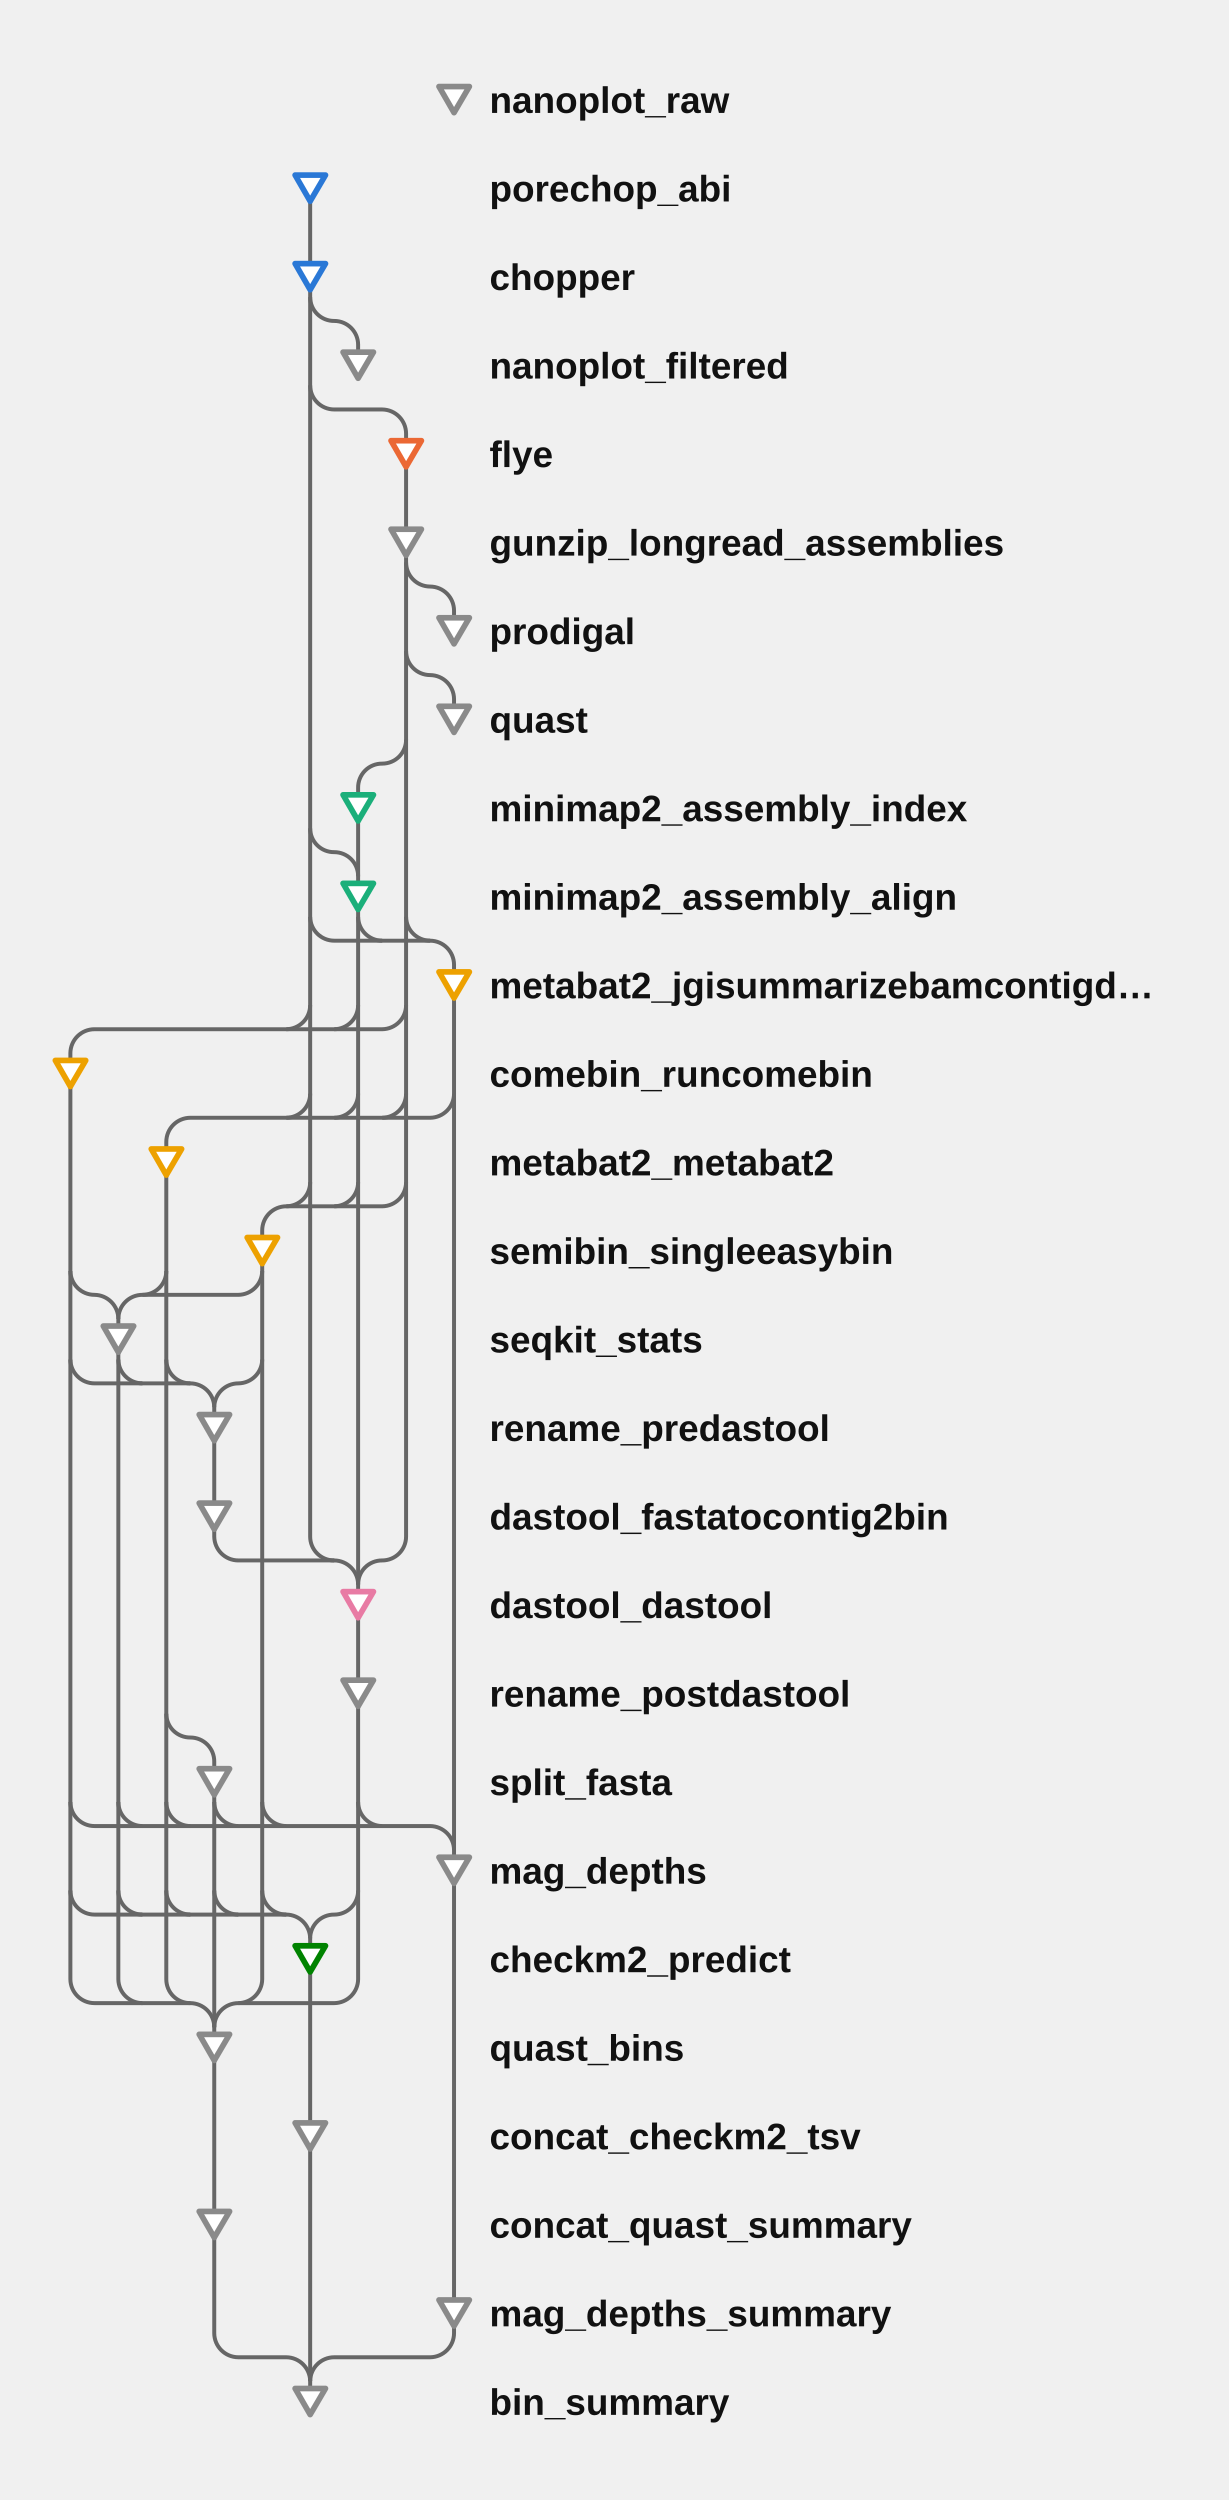
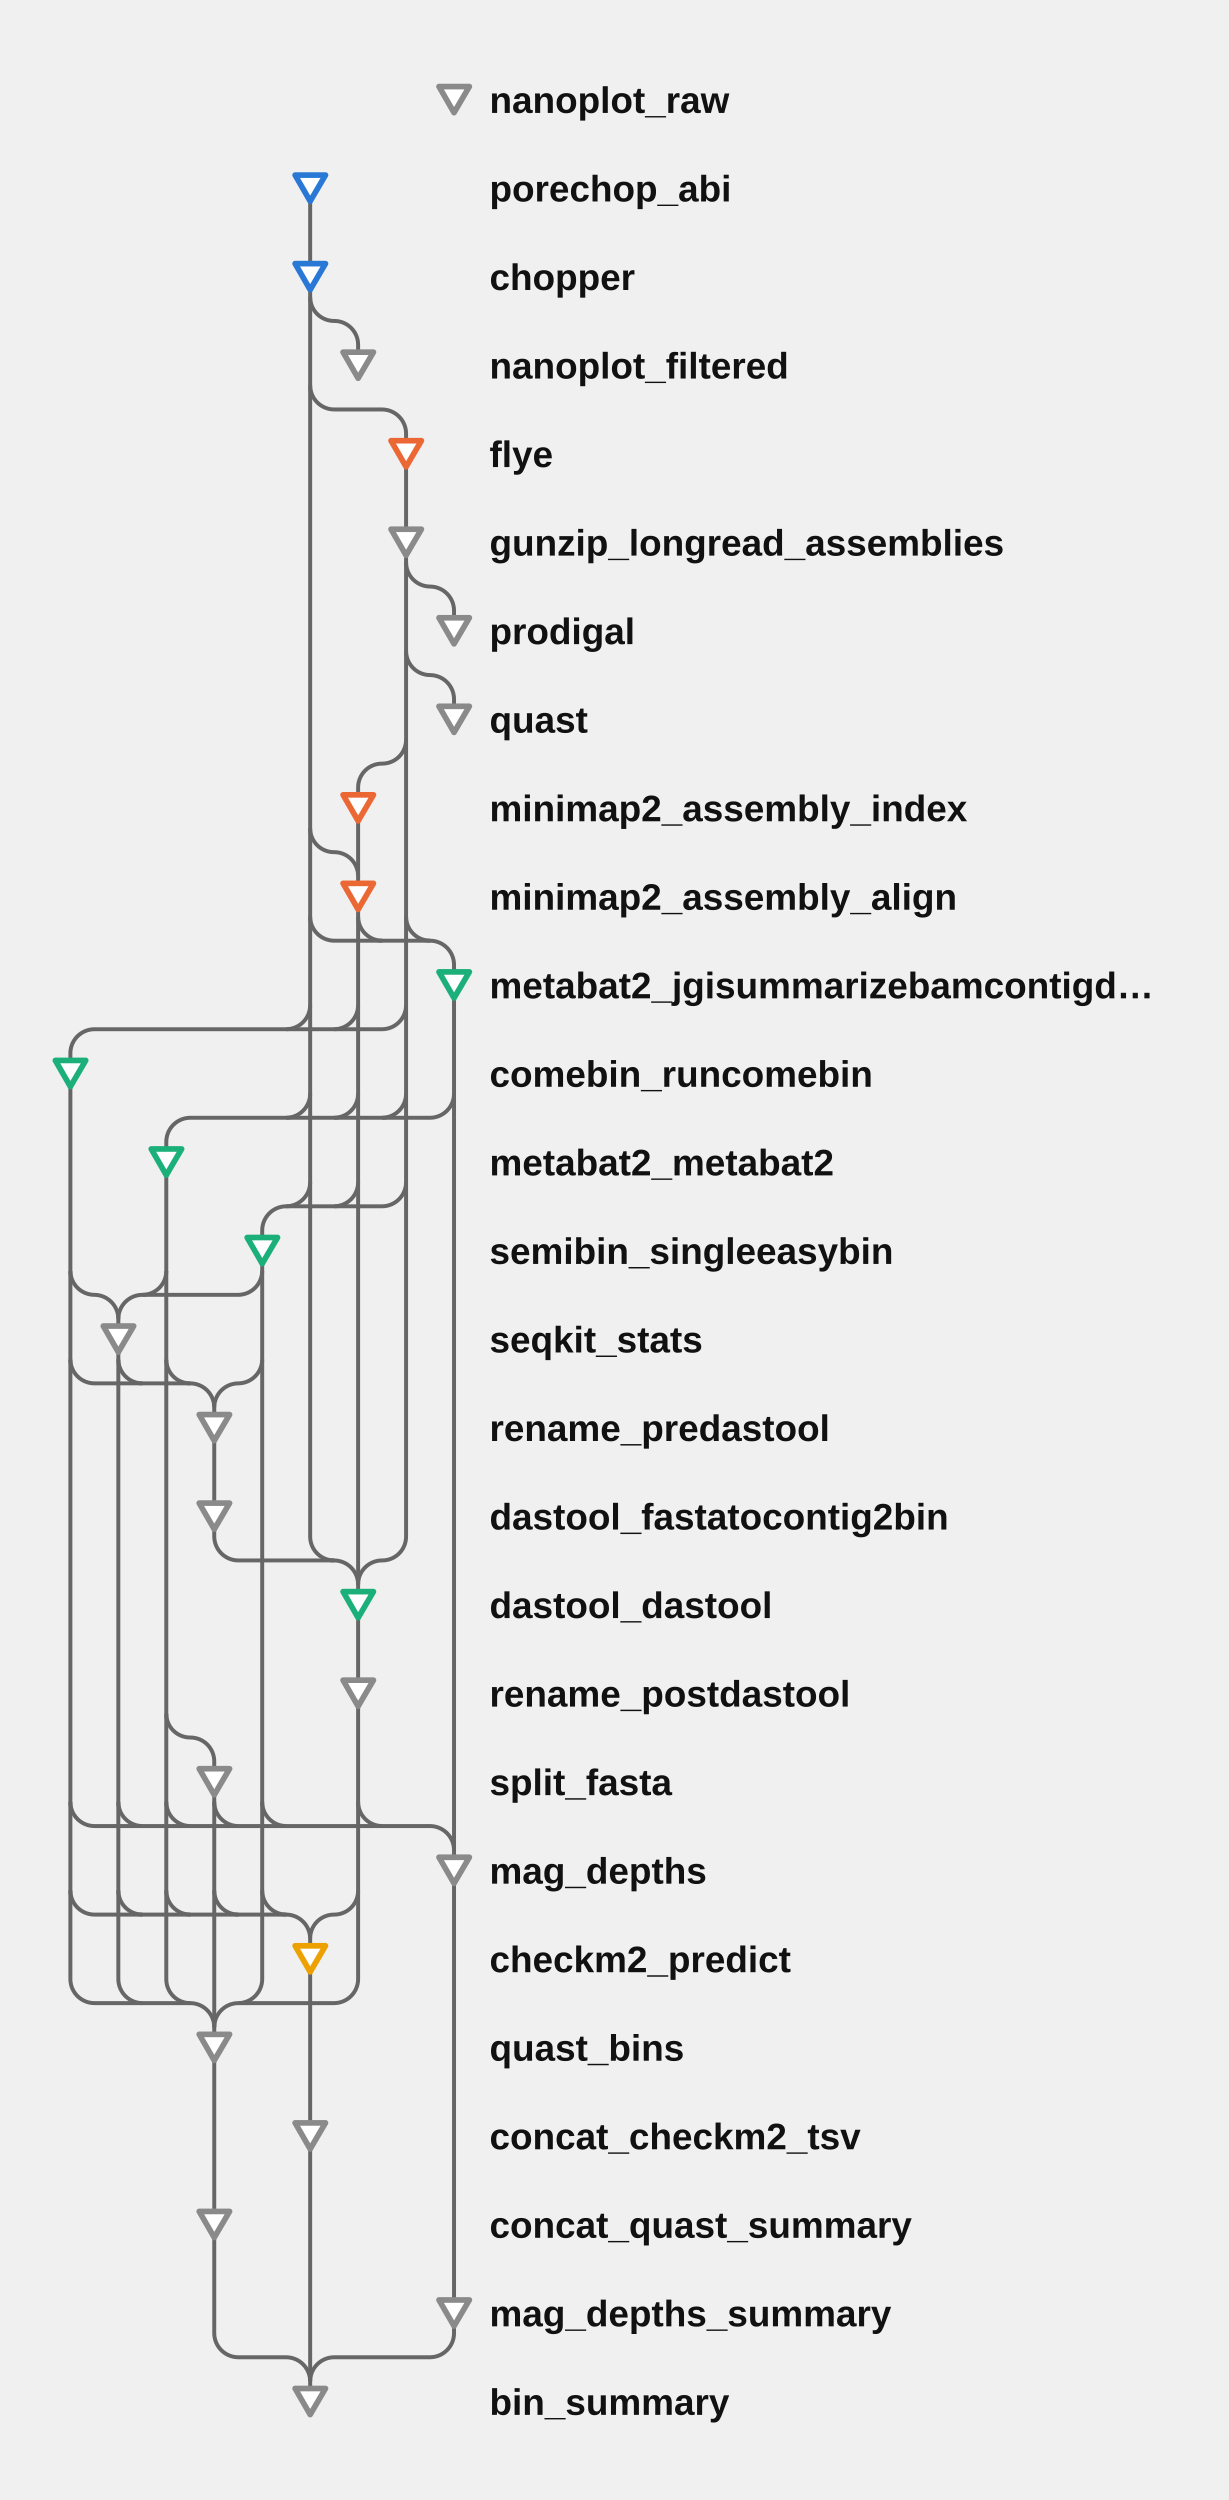
<svg xmlns="http://www.w3.org/2000/svg" width="433" height="881" viewBox="0 0 433 881">
  <g fill="none" stroke="#666666" stroke-width="1.4" stroke-linejoin="round" stroke-linecap="butt">
    <path d="M 109.3,70.9 L 109.3,92.9" />
    <path d="M 109.3,102.1 L 109.3,104.7 L 109.3,135.8 L 109.3,291.9 L 109.3,323.1 L 109.3,354.2 L 109.3,385.4 L 109.3,416.6 L 109.3,541.5 A 8.4,8.4 0 0 0 117.8,549.9" />
    <path d="M 109.3,685.7 L 109.3,683.1 A 8.5,8.5 0 0 0 100.9,674.7 L 84.0,674.7 L 67.1,674.7 L 50.2,674.7 L 33.3,674.7 A 8.5,8.5 0 0 1 24.8,666.2" />
    <path d="M 109.3,694.9 L 109.3,748.1" />
    <path d="M 109.3,757.3 L 109.3,839.1 L 109.3,841.7" />
    <path d="M 126.2,124.1 L 126.2,121.5 A 8.4,8.4 0 0 0 117.8,113.1 A 8.4,8.4 0 0 1 109.3,104.7" />
    <path d="M 126.2,280.1 L 126.2,277.6 A 8.4,8.4 0 0 1 134.7,269.1 A 8.4,8.4 0 0 0 143.1,260.6" />
    <path d="M 126.2,289.3 L 126.2,308.8 L 126.2,311.3" />
    <path d="M 126.2,320.5 L 126.2,323.1 L 126.2,354.2 L 126.2,385.4 L 126.2,416.6 L 126.2,558.4 L 126.2,560.9" />
    <path d="M 126.2,570.1 L 126.2,592.1" />
    <path d="M 126.2,601.3 L 126.2,635.0 L 126.2,666.2 L 126.2,697.5 A 8.5,8.5 0 0 1 117.8,705.9 L 84.0,705.9 A 8.5,8.5 0 0 0 75.5,714.4" />
    <path d="M 143.1,155.3 L 143.1,152.8 A 8.5,8.5 0 0 0 134.7,144.3 L 117.8,144.3 A 8.5,8.5 0 0 1 109.3,135.8" />
    <path d="M 143.1,164.5 L 143.1,186.5" />
    <path d="M 143.1,195.7 L 143.1,198.2 L 143.1,229.4 L 143.1,260.6 L 143.1,323.1 L 143.1,354.2 L 143.1,385.4 L 143.1,416.6 L 143.1,541.5 A 8.4,8.4 0 0 1 134.7,549.9 A 8.4,8.4 0 0 0 126.2,558.4" />
    <path d="M 160.0,217.7 L 160.0,215.2 A 8.5,8.5 0 0 0 151.6,206.7 A 8.5,8.5 0 0 1 143.1,198.2" />
    <path d="M 160.0,248.9 L 160.0,246.3 A 8.5,8.5 0 0 0 151.6,237.9 A 8.5,8.5 0 0 1 143.1,229.4" />
    <path d="M 160.0,342.5 L 160.0,339.9 A 8.5,8.5 0 0 0 151.6,331.5 L 134.7,331.5 L 117.8,331.5 A 8.5,8.5 0 0 1 109.3,323.1" />
    <path d="M 160.0,351.7 L 160.0,385.4 L 160.0,652.0 L 160.0,654.5" />
    <path d="M 160.0,663.7 L 160.0,810.5" />
    <path d="M 160.0,819.7 L 160.0,822.2 A 8.5,8.5 0 0 1 151.6,830.7 L 117.8,830.7 A 8.5,8.5 0 0 0 109.3,839.1" />
    <path d="M 24.8,373.7 L 24.8,371.1 A 8.5,8.5 0 0 1 33.3,362.7 L 100.9,362.7 L 117.8,362.7 L 134.7,362.7 A 8.5,8.5 0 0 0 143.1,354.2" />
    <path d="M 24.8,382.9 L 24.8,447.9 L 24.8,479.1 L 24.8,635.0 L 24.8,666.2 L 24.8,697.5 A 8.5,8.5 0 0 0 33.3,705.9 L 50.2,705.9 L 67.1,705.9 A 8.5,8.5 0 0 1 75.5,714.4" />
    <path d="M 58.6,404.9 L 58.6,402.4 A 8.5,8.5 0 0 1 67.1,393.9 L 100.9,393.9 L 117.8,393.9 L 134.7,393.9 L 151.6,393.9 A 8.5,8.5 0 0 0 160.0,385.4" />
    <path d="M 58.6,414.1 L 58.6,447.9 L 58.6,479.1 L 58.6,603.9 L 58.6,635.0 L 58.6,666.2 L 58.6,697.5 A 8.4,8.4 0 0 0 67.1,705.9" />
    <path d="M 92.4,436.1 L 92.4,433.6 A 8.5,8.5 0 0 1 100.9,425.1 L 117.8,425.1 L 134.7,425.1 A 8.5,8.5 0 0 0 143.1,416.6" />
    <path d="M 92.4,445.3 L 92.4,447.9 L 92.4,479.1 L 92.4,635.0 L 92.4,666.2 L 92.4,697.5 A 8.5,8.5 0 0 1 84.0,705.9" />
    <path d="M 41.7,467.3 L 41.7,464.8 A 8.5,8.5 0 0 0 33.3,456.3 A 8.5,8.5 0 0 1 24.8,447.9" />
    <path d="M 41.7,476.5 L 41.7,479.1 L 41.7,635.0 L 41.7,666.2 L 41.7,697.5 A 8.5,8.5 0 0 0 50.2,705.9" />
    <path d="M 75.5,498.5 L 75.5,495.9 A 8.5,8.5 0 0 0 67.1,487.5 L 50.2,487.5 L 33.3,487.5 A 8.5,8.5 0 0 1 24.8,479.1" />
    <path d="M 75.5,507.7 L 75.5,529.7" />
    <path d="M 75.5,538.9 L 75.5,541.5 A 8.5,8.5 0 0 0 84.0,549.9 L 117.8,549.9 A 8.5,8.5 0 0 1 126.2,558.4" />
    <path d="M 75.5,623.3 L 75.5,620.8 A 8.4,8.4 0 0 0 67.1,612.3 A 8.4,8.4 0 0 1 58.6,603.9" />
    <path d="M 75.5,632.5 L 75.5,635.0 L 75.5,666.2 L 75.5,714.4 L 75.5,716.9" />
    <path d="M 75.5,726.1 L 75.5,779.3" />
    <path d="M 75.5,788.5 L 75.5,822.2 A 8.5,8.5 0 0 0 84.0,830.7 L 100.9,830.7 A 8.5,8.5 0 0 1 109.3,839.1" />
    <path d="M 109.3,291.9 A 8.4,8.4 0 0 0 117.8,300.3 A 8.4,8.4 0 0 1 126.2,308.8" />
    <path d="M 109.3,354.2 A 8.5,8.5 0 0 1 100.9,362.7" />
    <path d="M 109.3,385.4 A 8.5,8.5 0 0 1 100.9,393.9" />
    <path d="M 109.3,416.6 A 8.5,8.5 0 0 1 100.9,425.1" />
    <path d="M 143.1,323.1 A 8.5,8.5 0 0 0 151.6,331.5" />
    <path d="M 143.1,385.4 A 8.5,8.5 0 0 1 134.7,393.9" />
    <path d="M 126.2,323.1 A 8.5,8.5 0 0 0 134.7,331.5" />
    <path d="M 126.2,354.2 A 8.5,8.5 0 0 1 117.8,362.7" />
    <path d="M 126.2,385.4 A 8.5,8.5 0 0 1 117.8,393.9" />
    <path d="M 126.2,416.6 A 8.5,8.5 0 0 1 117.8,425.1" />
    <path d="M 24.8,635.0 A 8.5,8.5 0 0 0 33.3,643.5 L 50.2,643.5 L 67.1,643.5 L 84.0,643.5 L 100.9,643.5 L 134.7,643.5 L 151.6,643.5 A 8.5,8.5 0 0 1 160.0,652.0" />
    <path d="M 58.6,447.9 A 8.4,8.4 0 0 1 50.2,456.3" />
    <path d="M 41.7,464.8 A 8.5,8.5 0 0 1 50.2,456.3 L 84.0,456.3 A 8.5,8.5 0 0 0 92.4,447.9" />
    <path d="M 58.6,479.1 A 8.4,8.4 0 0 0 67.1,487.5" />
    <path d="M 58.6,635.0 A 8.5,8.5 0 0 0 67.1,643.5" />
    <path d="M 58.6,666.2 A 8.5,8.5 0 0 0 67.1,674.7" />
    <path d="M 92.4,479.1 A 8.5,8.5 0 0 1 84.0,487.5 A 8.5,8.5 0 0 0 75.5,495.9" />
    <path d="M 92.4,635.0 A 8.5,8.5 0 0 0 100.9,643.5" />
    <path d="M 92.4,666.2 A 8.5,8.5 0 0 0 100.9,674.7" />
    <path d="M 41.7,479.1 A 8.5,8.5 0 0 0 50.2,487.5" />
    <path d="M 41.7,635.0 A 8.5,8.5 0 0 0 50.2,643.5" />
    <path d="M 41.7,666.2 A 8.5,8.5 0 0 0 50.2,674.7" />
    <path d="M 126.2,635.0 A 8.5,8.5 0 0 0 134.7,643.5" />
    <path d="M 126.2,666.2 A 8.4,8.4 0 0 1 117.8,674.7 A 8.4,8.4 0 0 0 109.3,683.1" />
    <path d="M 75.5,635.0 A 8.5,8.5 0 0 0 84.0,643.5" />
    <path d="M 75.5,666.2 A 8.5,8.5 0 0 0 84.0,674.7" />
  </g>
  <g>
    <polygon points="154.7,30.5 165.4,30.5 160.0,39.7" fill="#FFFFFF" stroke="#8a8a8a" stroke-width="2.0" stroke-linejoin="round" />
    <text x="172.5" y="39.8" font-family="Arial" font-size="13" fill="#111111" font-weight="600" text-anchor="start">nanoplot_raw</text>
  </g>
  <g>
    <polygon points="104.0,61.7 114.7,61.7 109.3,70.9" fill="#FFFFFF" stroke="#2a78d6" stroke-width="2.0" stroke-linejoin="round" />
    <text x="172.5" y="71.0" font-family="Arial" font-size="13" fill="#111111" font-weight="600" text-anchor="start">porechop_abi</text>
  </g>
  <g>
    <polygon points="104.0,92.9 114.7,92.9 109.3,102.1" fill="#FFFFFF" stroke="#2a78d6" stroke-width="2.0" stroke-linejoin="round" />
    <text x="172.5" y="102.2" font-family="Arial" font-size="13" fill="#111111" font-weight="600" text-anchor="start">chopper</text>
  </g>
  <g>
    <polygon points="120.9,124.1 131.6,124.1 126.2,133.3" fill="#FFFFFF" stroke="#8a8a8a" stroke-width="2.0" stroke-linejoin="round" />
    <text x="172.5" y="133.4" font-family="Arial" font-size="13" fill="#111111" font-weight="600" text-anchor="start">nanoplot_filtered</text>
  </g>
  <g>
    <polygon points="137.8,155.3 148.5,155.3 143.1,164.5" fill="#FFFFFF" stroke="#eb6834" stroke-width="2.0" stroke-linejoin="round" />
    <text x="172.5" y="164.6" font-family="Arial" font-size="13" fill="#111111" font-weight="600" text-anchor="start">flye</text>
  </g>
  <g>
    <polygon points="137.8,186.5 148.5,186.5 143.1,195.7" fill="#FFFFFF" stroke="#8a8a8a" stroke-width="2.0" stroke-linejoin="round" />
    <text x="172.5" y="195.8" font-family="Arial" font-size="13" fill="#111111" font-weight="600" text-anchor="start">gunzip_longread_assemblies</text>
  </g>
  <g>
    <polygon points="154.7,217.7 165.4,217.7 160.0,226.9" fill="#FFFFFF" stroke="#8a8a8a" stroke-width="2.0" stroke-linejoin="round" />
    <text x="172.5" y="227.0" font-family="Arial" font-size="13" fill="#111111" font-weight="600" text-anchor="start">prodigal</text>
  </g>
  <g>
    <polygon points="154.7,248.9 165.4,248.9 160.0,258.1" fill="#FFFFFF" stroke="#8a8a8a" stroke-width="2.0" stroke-linejoin="round" />
    <text x="172.5" y="258.2" font-family="Arial" font-size="13" fill="#111111" font-weight="600" text-anchor="start">quast</text>
  </g>
  <g>
-     <polygon points="120.9,280.1 131.6,280.1 126.2,289.3" fill="#FFFFFF" stroke="#1baf7a" stroke-width="2.0" stroke-linejoin="round" />
+     <polygon points="120.9,280.1 131.6,280.1 126.2,289.3" fill="#FFFFFF" stroke="#eb6834" stroke-width="2.0" stroke-linejoin="round" />
    <text x="172.5" y="289.4" font-family="Arial" font-size="13" fill="#111111" font-weight="600" text-anchor="start">minimap2_assembly_index</text>
  </g>
  <g>
-     <polygon points="120.9,311.3 131.6,311.3 126.2,320.5" fill="#FFFFFF" stroke="#1baf7a" stroke-width="2.0" stroke-linejoin="round" />
+     <polygon points="120.9,311.3 131.6,311.3 126.2,320.5" fill="#FFFFFF" stroke="#eb6834" stroke-width="2.0" stroke-linejoin="round" />
    <text x="172.5" y="320.6" font-family="Arial" font-size="13" fill="#111111" font-weight="600" text-anchor="start">minimap2_assembly_align</text>
  </g>
  <g>
-     <polygon points="154.7,342.5 165.4,342.5 160.0,351.7" fill="#FFFFFF" stroke="#eda100" stroke-width="2.0" stroke-linejoin="round" />
+     <polygon points="154.7,342.5 165.4,342.5 160.0,351.7" fill="#FFFFFF" stroke="#1baf7a" stroke-width="2.0" stroke-linejoin="round" />
    <text x="172.5" y="351.8" font-family="Arial" font-size="13" fill="#111111" font-weight="600" text-anchor="start">metabat2_jgisummarizebamcontigd…</text>
  </g>
  <g>
-     <polygon points="19.5,373.7 30.2,373.7 24.8,382.9" fill="#FFFFFF" stroke="#eda100" stroke-width="2.0" stroke-linejoin="round" />
+     <polygon points="19.5,373.7 30.2,373.7 24.8,382.9" fill="#FFFFFF" stroke="#1baf7a" stroke-width="2.0" stroke-linejoin="round" />
    <text x="172.5" y="383.0" font-family="Arial" font-size="13" fill="#111111" font-weight="600" text-anchor="start">comebin_runcomebin</text>
  </g>
  <g>
-     <polygon points="53.3,404.9 64.0,404.9 58.6,414.1" fill="#FFFFFF" stroke="#eda100" stroke-width="2.0" stroke-linejoin="round" />
+     <polygon points="53.3,404.9 64.0,404.9 58.6,414.1" fill="#FFFFFF" stroke="#1baf7a" stroke-width="2.0" stroke-linejoin="round" />
    <text x="172.5" y="414.2" font-family="Arial" font-size="13" fill="#111111" font-weight="600" text-anchor="start">metabat2_metabat2</text>
  </g>
  <g>
-     <polygon points="87.1,436.1 97.8,436.1 92.4,445.3" fill="#FFFFFF" stroke="#eda100" stroke-width="2.0" stroke-linejoin="round" />
+     <polygon points="87.1,436.1 97.8,436.1 92.4,445.3" fill="#FFFFFF" stroke="#1baf7a" stroke-width="2.0" stroke-linejoin="round" />
    <text x="172.5" y="445.4" font-family="Arial" font-size="13" fill="#111111" font-weight="600" text-anchor="start">semibin_singleeasybin</text>
  </g>
  <g>
    <polygon points="36.4,467.3 47.1,467.3 41.7,476.5" fill="#FFFFFF" stroke="#8a8a8a" stroke-width="2.0" stroke-linejoin="round" />
    <text x="172.5" y="476.6" font-family="Arial" font-size="13" fill="#111111" font-weight="600" text-anchor="start">seqkit_stats</text>
  </g>
  <g>
    <polygon points="70.2,498.5 80.9,498.5 75.5,507.7" fill="#FFFFFF" stroke="#8a8a8a" stroke-width="2.0" stroke-linejoin="round" />
    <text x="172.5" y="507.8" font-family="Arial" font-size="13" fill="#111111" font-weight="600" text-anchor="start">rename_predastool</text>
  </g>
  <g>
    <polygon points="70.2,529.7 80.9,529.7 75.5,538.9" fill="#FFFFFF" stroke="#8a8a8a" stroke-width="2.0" stroke-linejoin="round" />
    <text x="172.5" y="539.0" font-family="Arial" font-size="13" fill="#111111" font-weight="600" text-anchor="start">dastool_fastatocontig2bin</text>
  </g>
  <g>
-     <polygon points="120.9,560.9 131.6,560.9 126.2,570.1" fill="#FFFFFF" stroke="#e87ba4" stroke-width="2.0" stroke-linejoin="round" />
+     <polygon points="120.9,560.9 131.6,560.9 126.2,570.1" fill="#FFFFFF" stroke="#1baf7a" stroke-width="2.0" stroke-linejoin="round" />
    <text x="172.5" y="570.2" font-family="Arial" font-size="13" fill="#111111" font-weight="600" text-anchor="start">dastool_dastool</text>
  </g>
  <g>
    <polygon points="120.9,592.1 131.6,592.1 126.2,601.3" fill="#FFFFFF" stroke="#8a8a8a" stroke-width="2.0" stroke-linejoin="round" />
    <text x="172.5" y="601.4" font-family="Arial" font-size="13" fill="#111111" font-weight="600" text-anchor="start">rename_postdastool</text>
  </g>
  <g>
    <polygon points="70.2,623.3 80.9,623.3 75.5,632.5" fill="#FFFFFF" stroke="#8a8a8a" stroke-width="2.0" stroke-linejoin="round" />
    <text x="172.5" y="632.6" font-family="Arial" font-size="13" fill="#111111" font-weight="600" text-anchor="start">split_fasta</text>
  </g>
  <g>
    <polygon points="154.7,654.5 165.4,654.5 160.0,663.7" fill="#FFFFFF" stroke="#8a8a8a" stroke-width="2.0" stroke-linejoin="round" />
    <text x="172.5" y="663.8" font-family="Arial" font-size="13" fill="#111111" font-weight="600" text-anchor="start">mag_depths</text>
  </g>
  <g>
-     <polygon points="104.0,685.7 114.7,685.7 109.3,694.9" fill="#FFFFFF" stroke="#008300" stroke-width="2.0" stroke-linejoin="round" />
+     <polygon points="104.0,685.7 114.7,685.7 109.3,694.9" fill="#FFFFFF" stroke="#eda100" stroke-width="2.0" stroke-linejoin="round" />
    <text x="172.5" y="695.0" font-family="Arial" font-size="13" fill="#111111" font-weight="600" text-anchor="start">checkm2_predict</text>
  </g>
  <g>
    <polygon points="70.2,716.9 80.9,716.9 75.5,726.1" fill="#FFFFFF" stroke="#8a8a8a" stroke-width="2.0" stroke-linejoin="round" />
    <text x="172.5" y="726.2" font-family="Arial" font-size="13" fill="#111111" font-weight="600" text-anchor="start">quast_bins</text>
  </g>
  <g>
    <polygon points="104.0,748.1 114.7,748.1 109.3,757.3" fill="#FFFFFF" stroke="#8a8a8a" stroke-width="2.0" stroke-linejoin="round" />
    <text x="172.5" y="757.4" font-family="Arial" font-size="13" fill="#111111" font-weight="600" text-anchor="start">concat_checkm2_tsv</text>
  </g>
  <g>
    <polygon points="70.2,779.3 80.9,779.3 75.5,788.5" fill="#FFFFFF" stroke="#8a8a8a" stroke-width="2.0" stroke-linejoin="round" />
    <text x="172.5" y="788.6" font-family="Arial" font-size="13" fill="#111111" font-weight="600" text-anchor="start">concat_quast_summary</text>
  </g>
  <g>
    <polygon points="154.7,810.5 165.4,810.5 160.0,819.7" fill="#FFFFFF" stroke="#8a8a8a" stroke-width="2.0" stroke-linejoin="round" />
    <text x="172.5" y="819.8" font-family="Arial" font-size="13" fill="#111111" font-weight="600" text-anchor="start">mag_depths_summary</text>
  </g>
  <g>
    <polygon points="104.0,841.7 114.7,841.7 109.3,850.9" fill="#FFFFFF" stroke="#8a8a8a" stroke-width="2.0" stroke-linejoin="round" />
    <text x="172.5" y="851.0" font-family="Arial" font-size="13" fill="#111111" font-weight="600" text-anchor="start">bin_summary</text>
  </g>
</svg>
